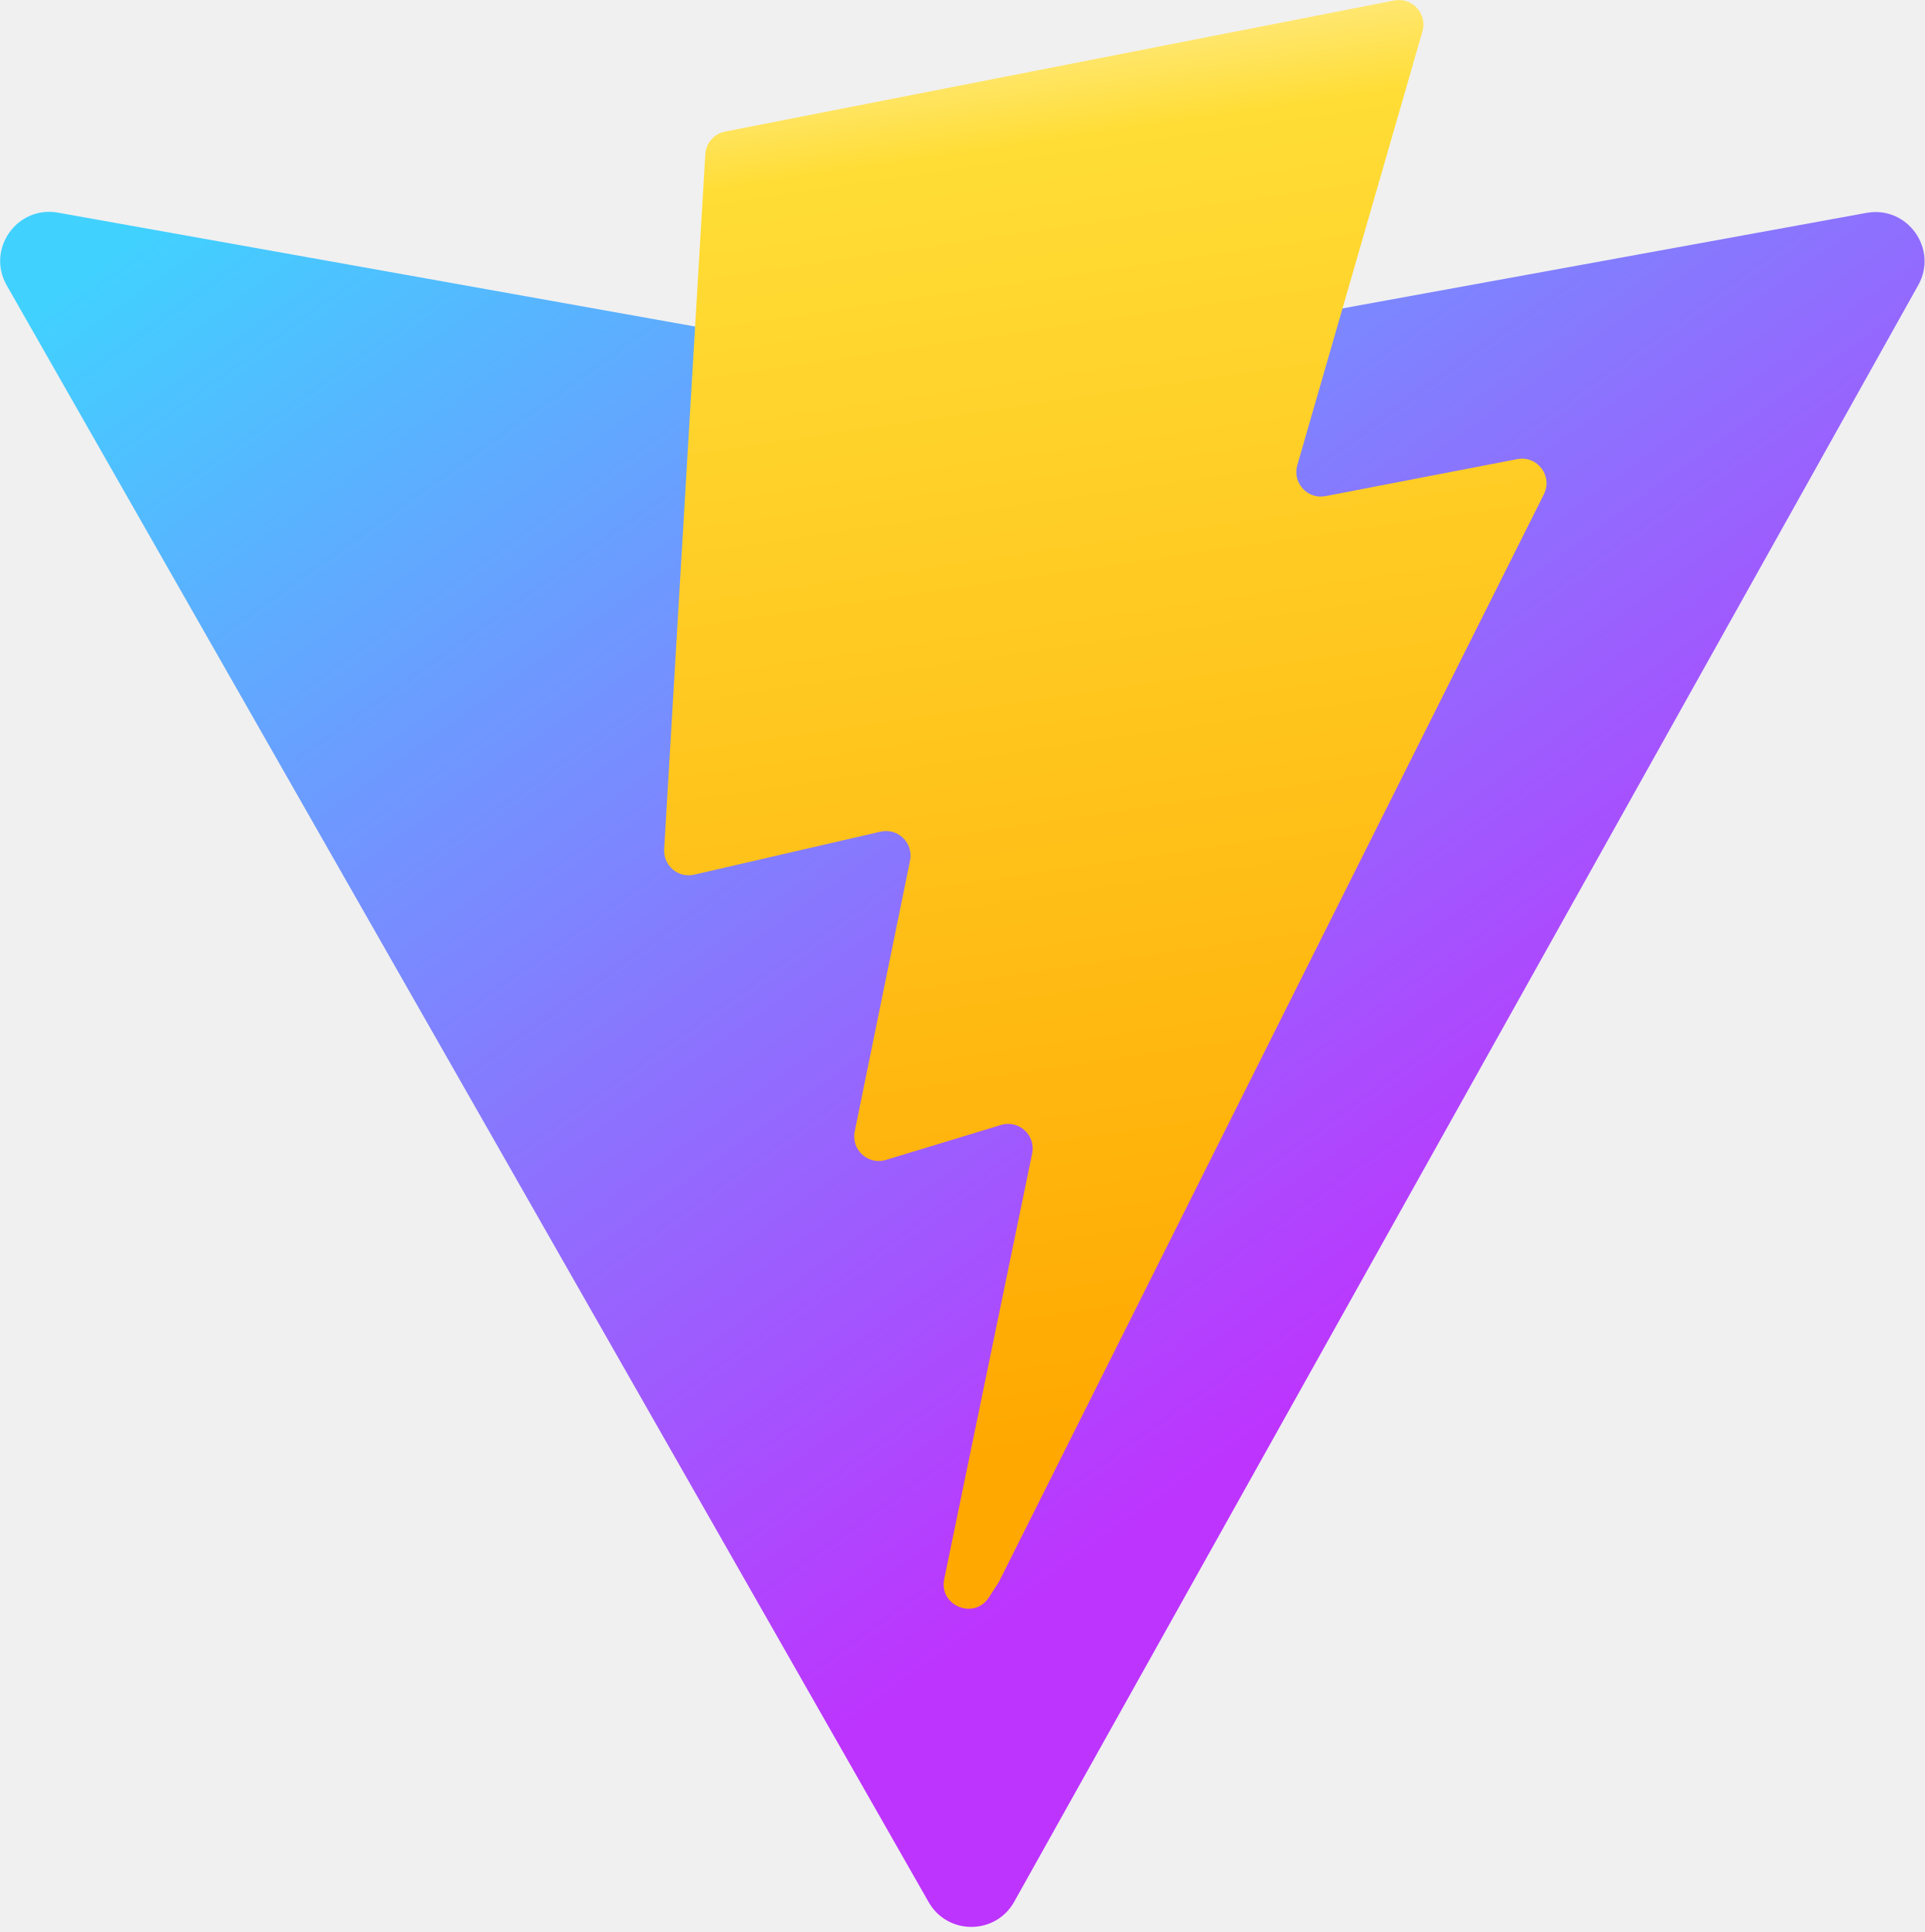
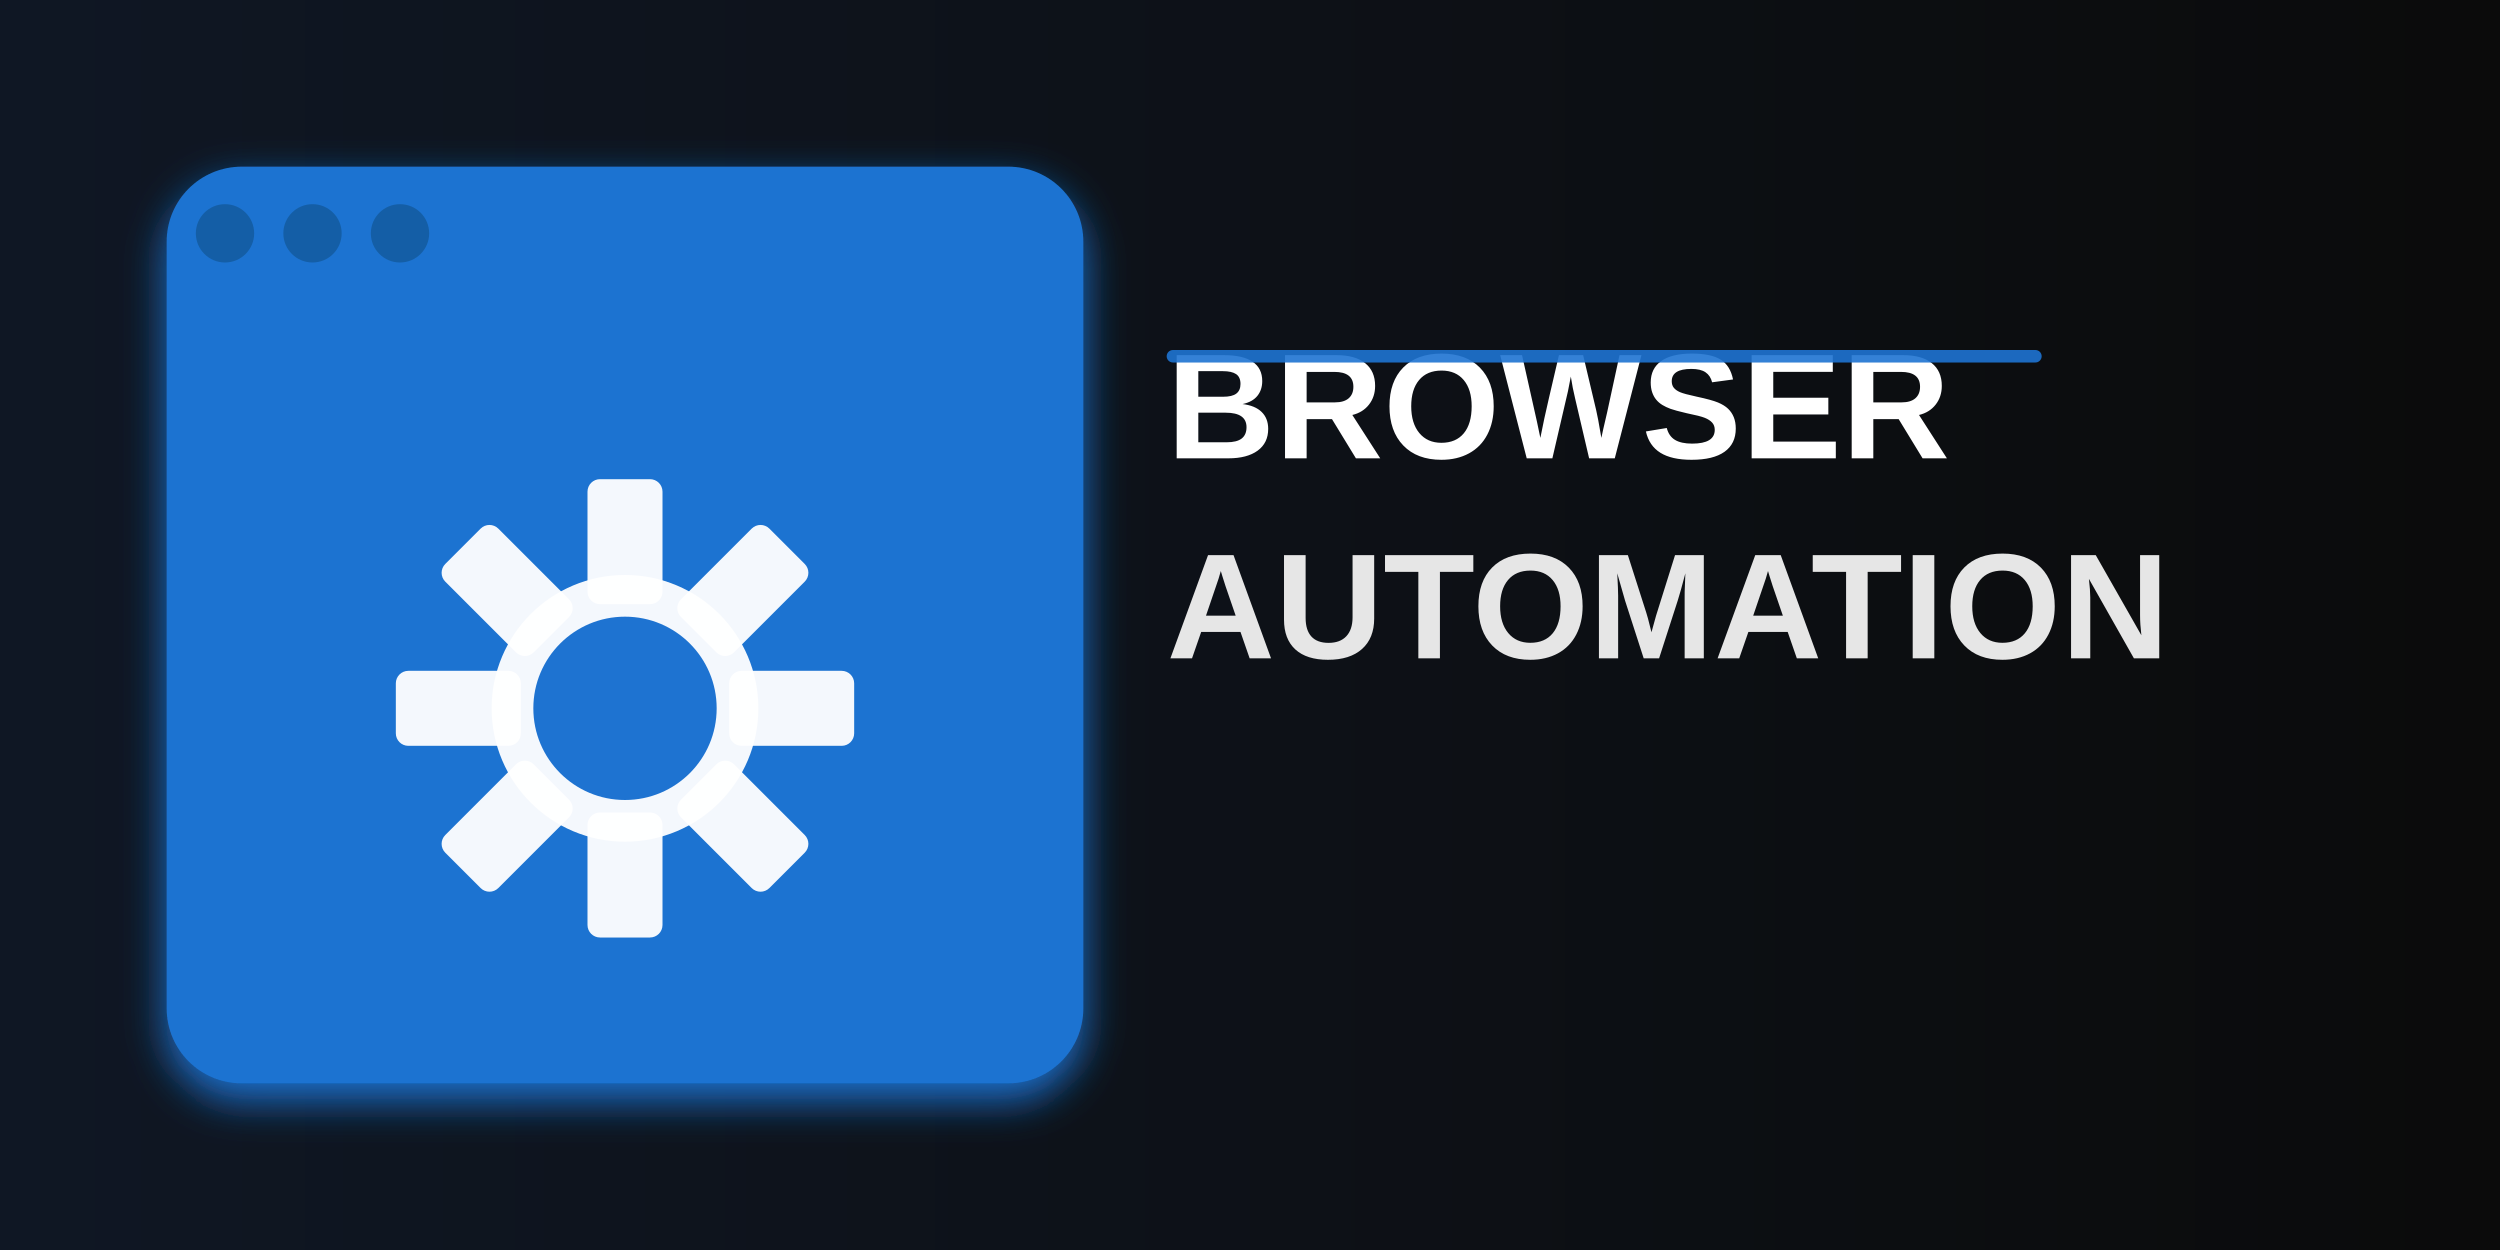
- <svg xmlns="http://www.w3.org/2000/svg" aria-hidden="true" role="img" class="iconify iconify--logos" width="31.88" height="32" preserveAspectRatio="xMidYMid meet" viewBox="0 0 256 257">
+ <svg xmlns="http://www.w3.org/2000/svg" width="1200" height="600" viewBox="0 0 1200 600" role="img" aria-label="Browser Automation logo">
  <defs>
-     <linearGradient id="IconifyId1813088fe1fbc01fb466" x1="-.828%" x2="57.636%" y1="7.652%" y2="78.411%">
-       <stop offset="0%" stop-color="#41D1FF" />
-       <stop offset="100%" stop-color="#BD34FE" />
+     <linearGradient id="bgGrad" x1="0" x2="1">
+       <stop offset="0%" stop-color="#0f1724" />
+       <stop offset="100%" stop-color="#0b0b0b" />
    </linearGradient>
-     <linearGradient id="IconifyId1813088fe1fbc01fb467" x1="43.376%" x2="50.316%" y1="2.242%" y2="89.03%">
-       <stop offset="0%" stop-color="#FFEA83" />
-       <stop offset="8.333%" stop-color="#FFDD35" />
-       <stop offset="100%" stop-color="#FFA800" />
-     </linearGradient>
+     <filter id="softShadow" x="-50%" y="-50%" width="200%" height="200%">
+       <feGaussianBlur stdDeviation="10" result="blur" />
+       <feOffset dx="0" dy="8" result="offset" />
+       <feMerge>
+         <feMergeNode in="offset" />
+         <feMergeNode in="SourceGraphic" />
+       </feMerge>
+     </filter>
  </defs>
-   <path fill="url(#IconifyId1813088fe1fbc01fb466)" d="M255.153 37.938L134.897 252.976c-2.483 4.44-8.862 4.466-11.382.048L.875 37.958c-2.746-4.814 1.371-10.646 6.827-9.67l120.385 21.517a6.537 6.537 0 0 0 2.322-.004l117.867-21.483c5.438-.991 9.574 4.796 6.877 9.62Z" />
-   <path fill="url(#IconifyId1813088fe1fbc01fb467)" d="M185.432.063L96.44 17.501a3.268 3.268 0 0 0-2.634 3.014l-5.474 92.456a3.268 3.268 0 0 0 3.997 3.378l24.777-5.718c2.318-.535 4.413 1.507 3.936 3.838l-7.361 36.047c-.495 2.426 1.782 4.5 4.151 3.78l15.304-4.649c2.372-.72 4.652 1.36 4.15 3.788l-11.698 56.621c-.732 3.542 3.979 5.473 5.943 2.437l1.313-2.028l72.516-144.72c1.215-2.423-.88-5.186-3.54-4.672l-25.505 4.922c-2.396.462-4.435-1.77-3.759-4.114l16.646-57.705c.677-2.35-1.37-4.583-3.769-4.113Z" />
+   <rect width="100%" height="100%" fill="url(#bgGrad)" />
+   <g transform="translate(80,80)">
+     <rect x="0" y="0" rx="36" ry="36" width="440" height="440" fill="#1e73d1" filter="url(#softShadow)" />
+     <g fill="#145ea6" transform="translate(28,32)">
+       <circle cx="0" cy="0" r="14" />
+       <circle cx="42" cy="0" r="14" />
+       <circle cx="84" cy="0" r="14" />
+     </g>
+     <g transform="translate(220,260)">
+       <circle cx="0" cy="0" r="64" fill="#ffffff" opacity="0.95" />
+       <circle cx="0" cy="0" r="44" fill="#1e73d1" />
+       <g fill="#ffffff" opacity="0.95">
+         <rect x="-18" y="-110" width="36" height="60" rx="6" ry="6" />
+         <g transform="rotate(45)">
+           <rect x="-18" y="-110" width="36" height="60" rx="6" ry="6" />
+         </g>
+         <g transform="rotate(90)">
+           <rect x="-18" y="-110" width="36" height="60" rx="6" ry="6" />
+         </g>
+         <g transform="rotate(135)">
+           <rect x="-18" y="-110" width="36" height="60" rx="6" ry="6" />
+         </g>
+         <g transform="rotate(180)">
+           <rect x="-18" y="-110" width="36" height="60" rx="6" ry="6" />
+         </g>
+         <g transform="rotate(225)">
+           <rect x="-18" y="-110" width="36" height="60" rx="6" ry="6" />
+         </g>
+         <g transform="rotate(270)">
+           <rect x="-18" y="-110" width="36" height="60" rx="6" ry="6" />
+         </g>
+         <g transform="rotate(315)">
+           <rect x="-18" y="-110" width="36" height="60" rx="6" ry="6" />
+         </g>
+       </g>
+     </g>
+   </g>
+   <g transform="translate(560,220)">
+     <text x="0" y="0" font-family="Arial, Helvetica, sans-serif" font-weight="700" font-size="72" fill="#ffffff">
+       BROWSER
+     </text>
+     <text x="0" y="96" font-family="Arial, Helvetica, sans-serif" font-weight="700" font-size="72" fill="#e6e6e6">
+       AUTOMATION
+     </text>
+   </g>
+   <rect x="560" y="168" width="420" height="6" rx="3" fill="#1e73d1" opacity="0.9" />
</svg>
